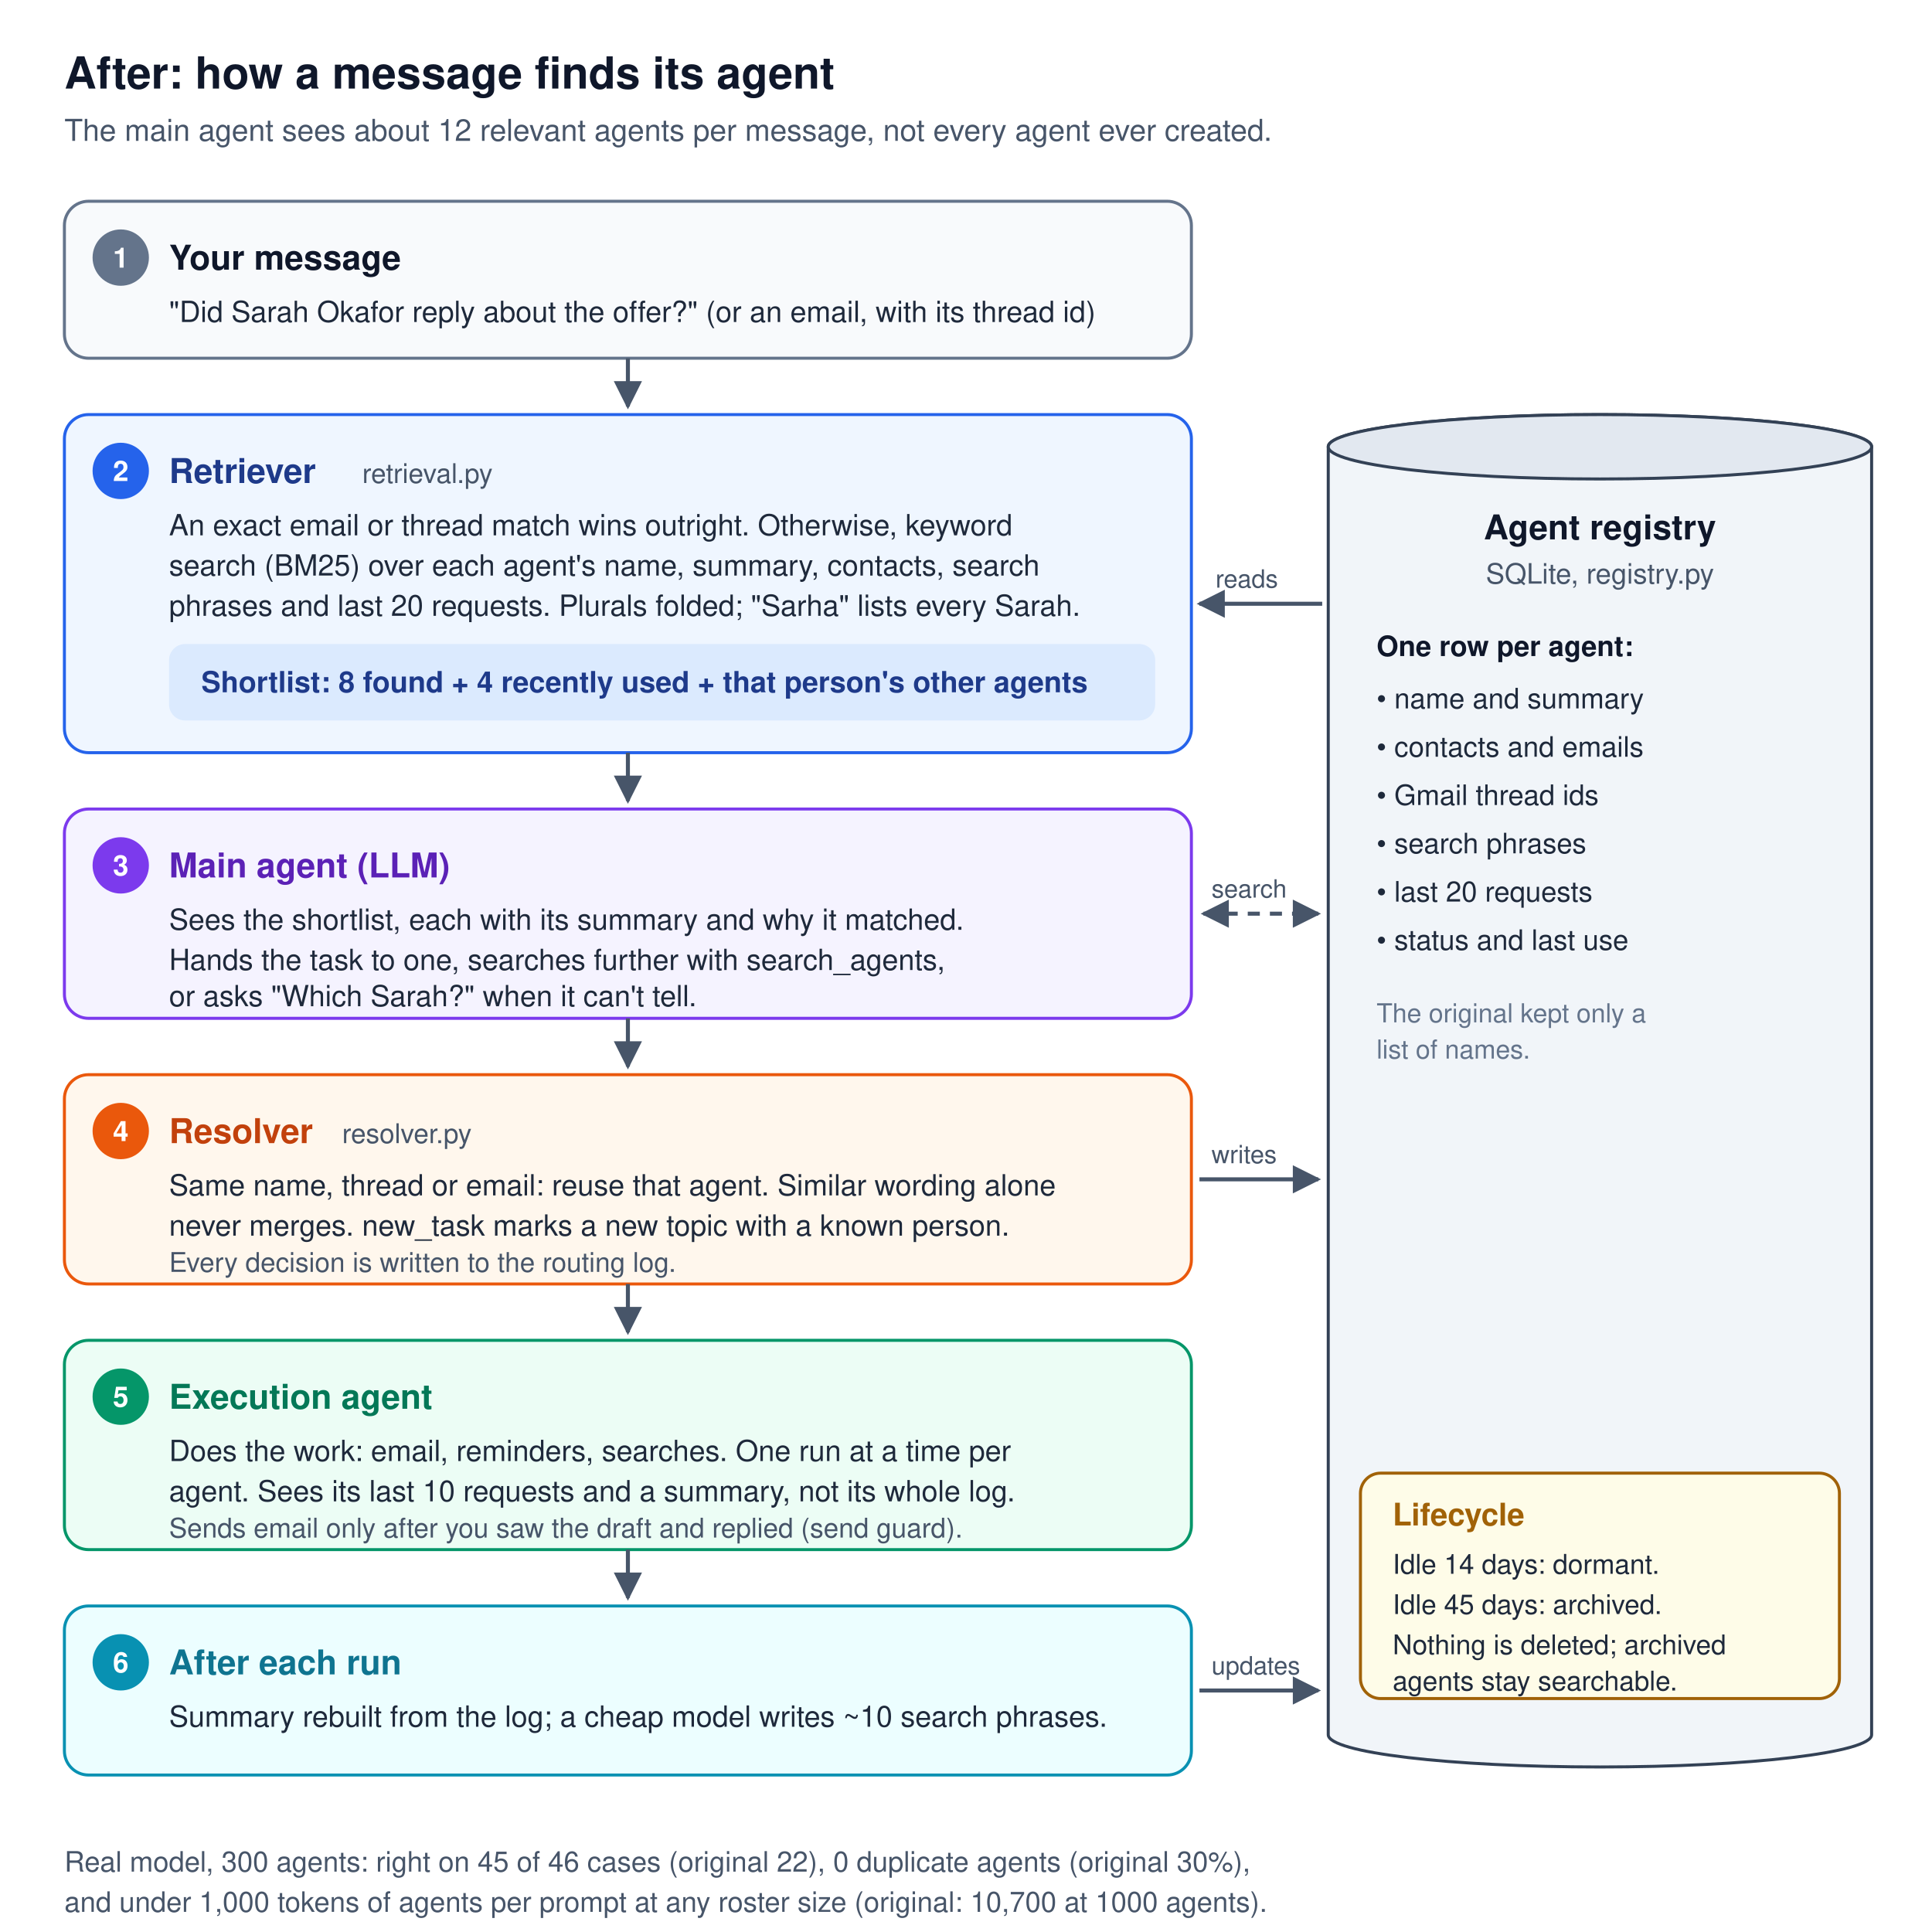
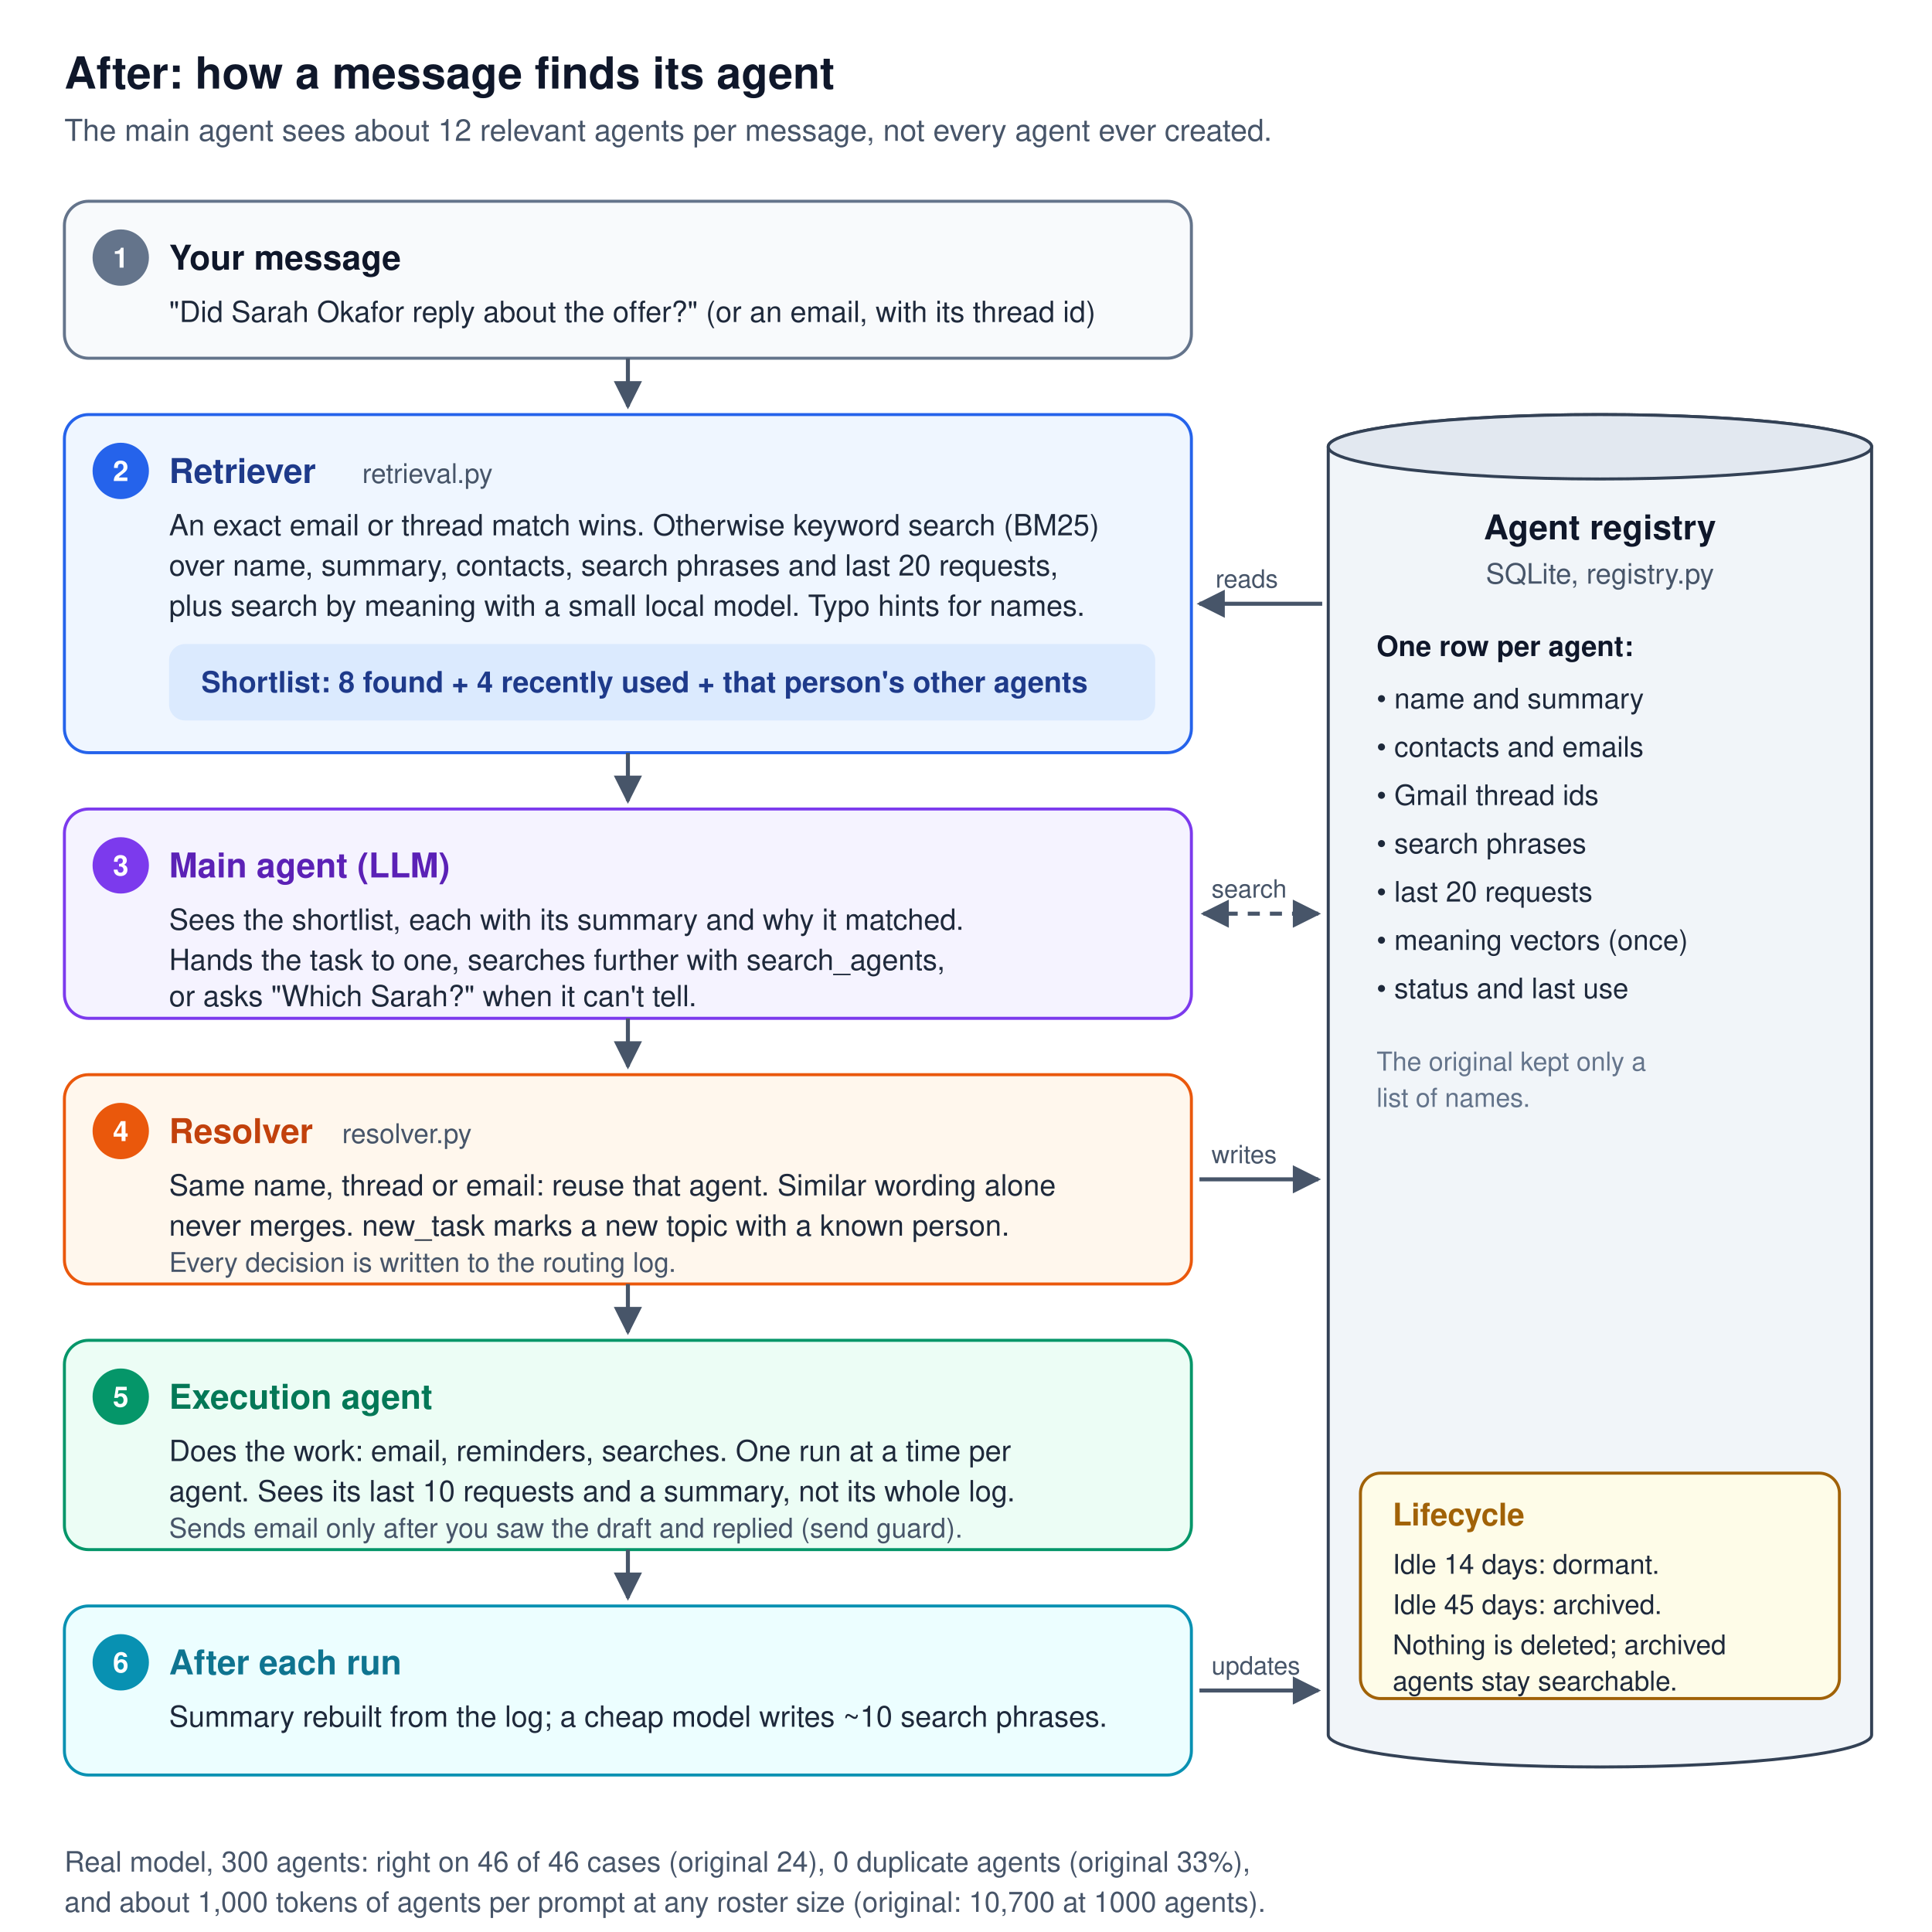
<svg xmlns="http://www.w3.org/2000/svg" viewBox="0 0 960 960" width="960" height="960" font-family="'Segoe UI', -apple-system, BlinkMacSystemFont, Helvetica, Arial, sans-serif">
  <defs>
    <marker id="a" viewBox="0 0 10 10" refX="9" refY="5" markerWidth="7" markerHeight="7" orient="auto-start-reverse">
      <path d="M 0 0 L 10 5 L 0 10 z" fill="#475569" />
    </marker>
  </defs>
  <rect width="960" height="960" fill="#ffffff" />
  <text x="32" y="44" font-size="22" font-weight="700" fill="#0f172a">After: how a message finds its agent</text>
  <text x="32" y="70" font-size="15" fill="#475569">The main agent sees about 12 relevant agents per message, not every agent ever created.</text>
  <rect x="32" y="100" width="560" height="78" rx="12" fill="#f8fafc" stroke="#64748b" stroke-width="1.5" />
  <circle cx="60" cy="128" r="14" fill="#64748b" />
  <text x="60" y="133" font-size="14" font-weight="700" fill="#fff" text-anchor="middle">1</text>
  <text x="84" y="134" font-size="17" font-weight="700" fill="#0f172a">Your message</text>
  <text x="84" y="160" font-size="14.5" fill="#1e293b">"Did Sarah Okafor reply about the offer?"  (or an email, with its thread id)</text>
  <rect x="32" y="206" width="560" height="168" rx="12" fill="#eff6ff" stroke="#2563eb" stroke-width="1.5" />
  <circle cx="60" cy="234" r="14" fill="#2563eb" />
  <text x="60" y="239" font-size="14" font-weight="700" fill="#fff" text-anchor="middle">2</text>
  <text x="84" y="240" font-size="17" font-weight="700" fill="#1e3a8a">Retriever</text>
  <text x="180" y="240" font-size="13.5" fill="#475569">retrieval.py</text>
  <g font-size="14.5" fill="#1e293b">
-     <text x="84" y="266">An exact email or thread match wins outright. Otherwise, keyword</text>
-     <text x="84" y="286">search (BM25) over each agent's name, summary, contacts, search</text>
-     <text x="84" y="306">phrases and last 20 requests. Plurals folded; "Sarha" lists every Sarah.</text>
+     <text x="84" y="266">An exact email or thread match wins. Otherwise keyword search (BM25)</text>
+     <text x="84" y="286">over name, summary, contacts, search phrases and last 20 requests,</text>
+     <text x="84" y="306">plus search by meaning with a small local model. Typo hints for names.</text>
  </g>
  <rect x="84" y="320" width="490" height="38" rx="8" fill="#dbeafe" />
  <text x="100" y="344" font-size="14.5" font-weight="700" fill="#1e3a8a">Shortlist: 8 found + 4 recently used + that person's other agents</text>
  <rect x="32" y="402" width="560" height="104" rx="12" fill="#f5f3ff" stroke="#7c3aed" stroke-width="1.5" />
  <circle cx="60" cy="430" r="14" fill="#7c3aed" />
  <text x="60" y="435" font-size="14" font-weight="700" fill="#fff" text-anchor="middle">3</text>
  <text x="84" y="436" font-size="17" font-weight="700" fill="#5b21b6">Main agent (LLM)</text>
  <g font-size="14.5" fill="#1e293b">
    <text x="84" y="462">Sees the shortlist, each with its summary and why it matched.</text>
    <text x="84" y="482">Hands the task to one, searches further with search_agents,</text>
    <text x="84" y="500">or asks "Which Sarah?" when it can't tell.</text>
  </g>
  <rect x="32" y="534" width="560" height="104" rx="12" fill="#fff7ed" stroke="#ea580c" stroke-width="1.5" />
  <circle cx="60" cy="562" r="14" fill="#ea580c" />
  <text x="60" y="567" font-size="14" font-weight="700" fill="#fff" text-anchor="middle">4</text>
  <text x="84" y="568" font-size="17" font-weight="700" fill="#c2410c">Resolver</text>
  <text x="170" y="568" font-size="13.5" fill="#475569">resolver.py</text>
  <g font-size="14.5" fill="#1e293b">
    <text x="84" y="594">Same name, thread or email: reuse that agent. Similar wording alone</text>
    <text x="84" y="614">never merges. new_task marks a new topic with a known person.</text>
    <text x="84" y="632" font-size="13.5" fill="#475569">Every decision is written to the routing log.</text>
  </g>
  <rect x="32" y="666" width="560" height="104" rx="12" fill="#ecfdf5" stroke="#059669" stroke-width="1.5" />
  <circle cx="60" cy="694" r="14" fill="#059669" />
  <text x="60" y="699" font-size="14" font-weight="700" fill="#fff" text-anchor="middle">5</text>
  <text x="84" y="700" font-size="17" font-weight="700" fill="#047857">Execution agent</text>
  <g font-size="14.5" fill="#1e293b">
    <text x="84" y="726">Does the work: email, reminders, searches. One run at a time per</text>
    <text x="84" y="746">agent. Sees its last 10 requests and a summary, not its whole log.</text>
    <text x="84" y="764" font-size="13.5" fill="#475569">Sends email only after you saw the draft and replied (send guard).</text>
  </g>
  <rect x="32" y="798" width="560" height="84" rx="12" fill="#ecfeff" stroke="#0891b2" stroke-width="1.5" />
  <circle cx="60" cy="826" r="14" fill="#0891b2" />
  <text x="60" y="831" font-size="14" font-weight="700" fill="#fff" text-anchor="middle">6</text>
  <text x="84" y="832" font-size="17" font-weight="700" fill="#0e7490">After each run</text>
  <text x="84" y="858" font-size="14.5" fill="#1e293b">Summary rebuilt from the log; a cheap model writes ~10 search phrases.</text>
  <g stroke="#475569" stroke-width="2" fill="none" marker-end="url(#a)">
    <line x1="312" y1="178" x2="312" y2="202" />
    <line x1="312" y1="374" x2="312" y2="398" />
    <line x1="312" y1="506" x2="312" y2="530" />
    <line x1="312" y1="638" x2="312" y2="662" />
    <line x1="312" y1="770" x2="312" y2="794" />
  </g>
  <path d="M 660 222 a 135 16 0 0 1 270 0 v 640 a 135 16 0 0 1 -270 0 z" fill="#f1f5f9" stroke="#334155" stroke-width="1.5" />
  <ellipse cx="795" cy="222" rx="135" ry="16" fill="#e2e8f0" stroke="#334155" stroke-width="1.5" />
  <text x="795" y="268" font-size="17" font-weight="700" fill="#0f172a" text-anchor="middle">Agent registry</text>
  <text x="795" y="290" font-size="14" fill="#475569" text-anchor="middle">SQLite, registry.py</text>
  <text x="684" y="326" font-size="14" font-weight="600" fill="#0f172a">One row per agent:</text>
  <g font-size="14" fill="#1e293b">
    <text x="684" y="352">• name and summary</text>
    <text x="684" y="376">• contacts and emails</text>
    <text x="684" y="400">• Gmail thread ids</text>
    <text x="684" y="424">• search phrases</text>
    <text x="684" y="448">• last 20 requests</text>
-     <text x="684" y="472">• status and last use</text>
+     <text x="684" y="472">• meaning vectors (once)</text>
+     <text x="684" y="496">• status and last use</text>
  </g>
-   <text x="684" y="508" font-size="13" fill="#64748b">The original kept only a</text>
-   <text x="684" y="526" font-size="13" fill="#64748b">list of names.</text>
+   <text x="684" y="532" font-size="13" fill="#64748b">The original kept only a</text>
+   <text x="684" y="550" font-size="13" fill="#64748b">list of names.</text>
  <rect x="676" y="732" width="238" height="112" rx="10" fill="#fefce8" stroke="#a16207" stroke-width="1.5" />
  <text x="692" y="758" font-size="15.5" font-weight="700" fill="#a16207">Lifecycle</text>
  <g font-size="13.5" fill="#1e293b">
    <text x="692" y="782">Idle 14 days: dormant.</text>
    <text x="692" y="802">Idle 45 days: archived.</text>
    <text x="692" y="822">Nothing is deleted; archived</text>
    <text x="692" y="840">agents stay searchable.</text>
  </g>
  <g stroke="#475569" stroke-width="2" fill="none">
    <line x1="657" y1="300" x2="596" y2="300" marker-end="url(#a)" />
    <line x1="598" y1="454" x2="655" y2="454" stroke-dasharray="6 5" marker-start="url(#a)" marker-end="url(#a)" />
    <line x1="596" y1="586" x2="655" y2="586" marker-end="url(#a)" />
    <line x1="596" y1="840" x2="655" y2="840" marker-end="url(#a)" />
  </g>
  <g font-size="12.5" fill="#475569">
    <text x="604" y="292">reads</text>
    <text x="602" y="446">search</text>
    <text x="602" y="578">writes</text>
    <text x="602" y="832">updates</text>
  </g>
-   <text x="32" y="930" font-size="14" fill="#475569">Real model, 300 agents: right on 45 of 46 cases (original 22), 0 duplicate agents (original 30%),</text>
-   <text x="32" y="950" font-size="14" fill="#475569">and under 1,000 tokens of agents per prompt at any roster size (original: 10,700 at 1000 agents).</text>
+   <text x="32" y="930" font-size="14" fill="#475569">Real model, 300 agents: right on 46 of 46 cases (original 24), 0 duplicate agents (original 33%),</text>
+   <text x="32" y="950" font-size="14" fill="#475569">and about 1,000 tokens of agents per prompt at any roster size (original: 10,700 at 1000 agents).</text>
</svg>
